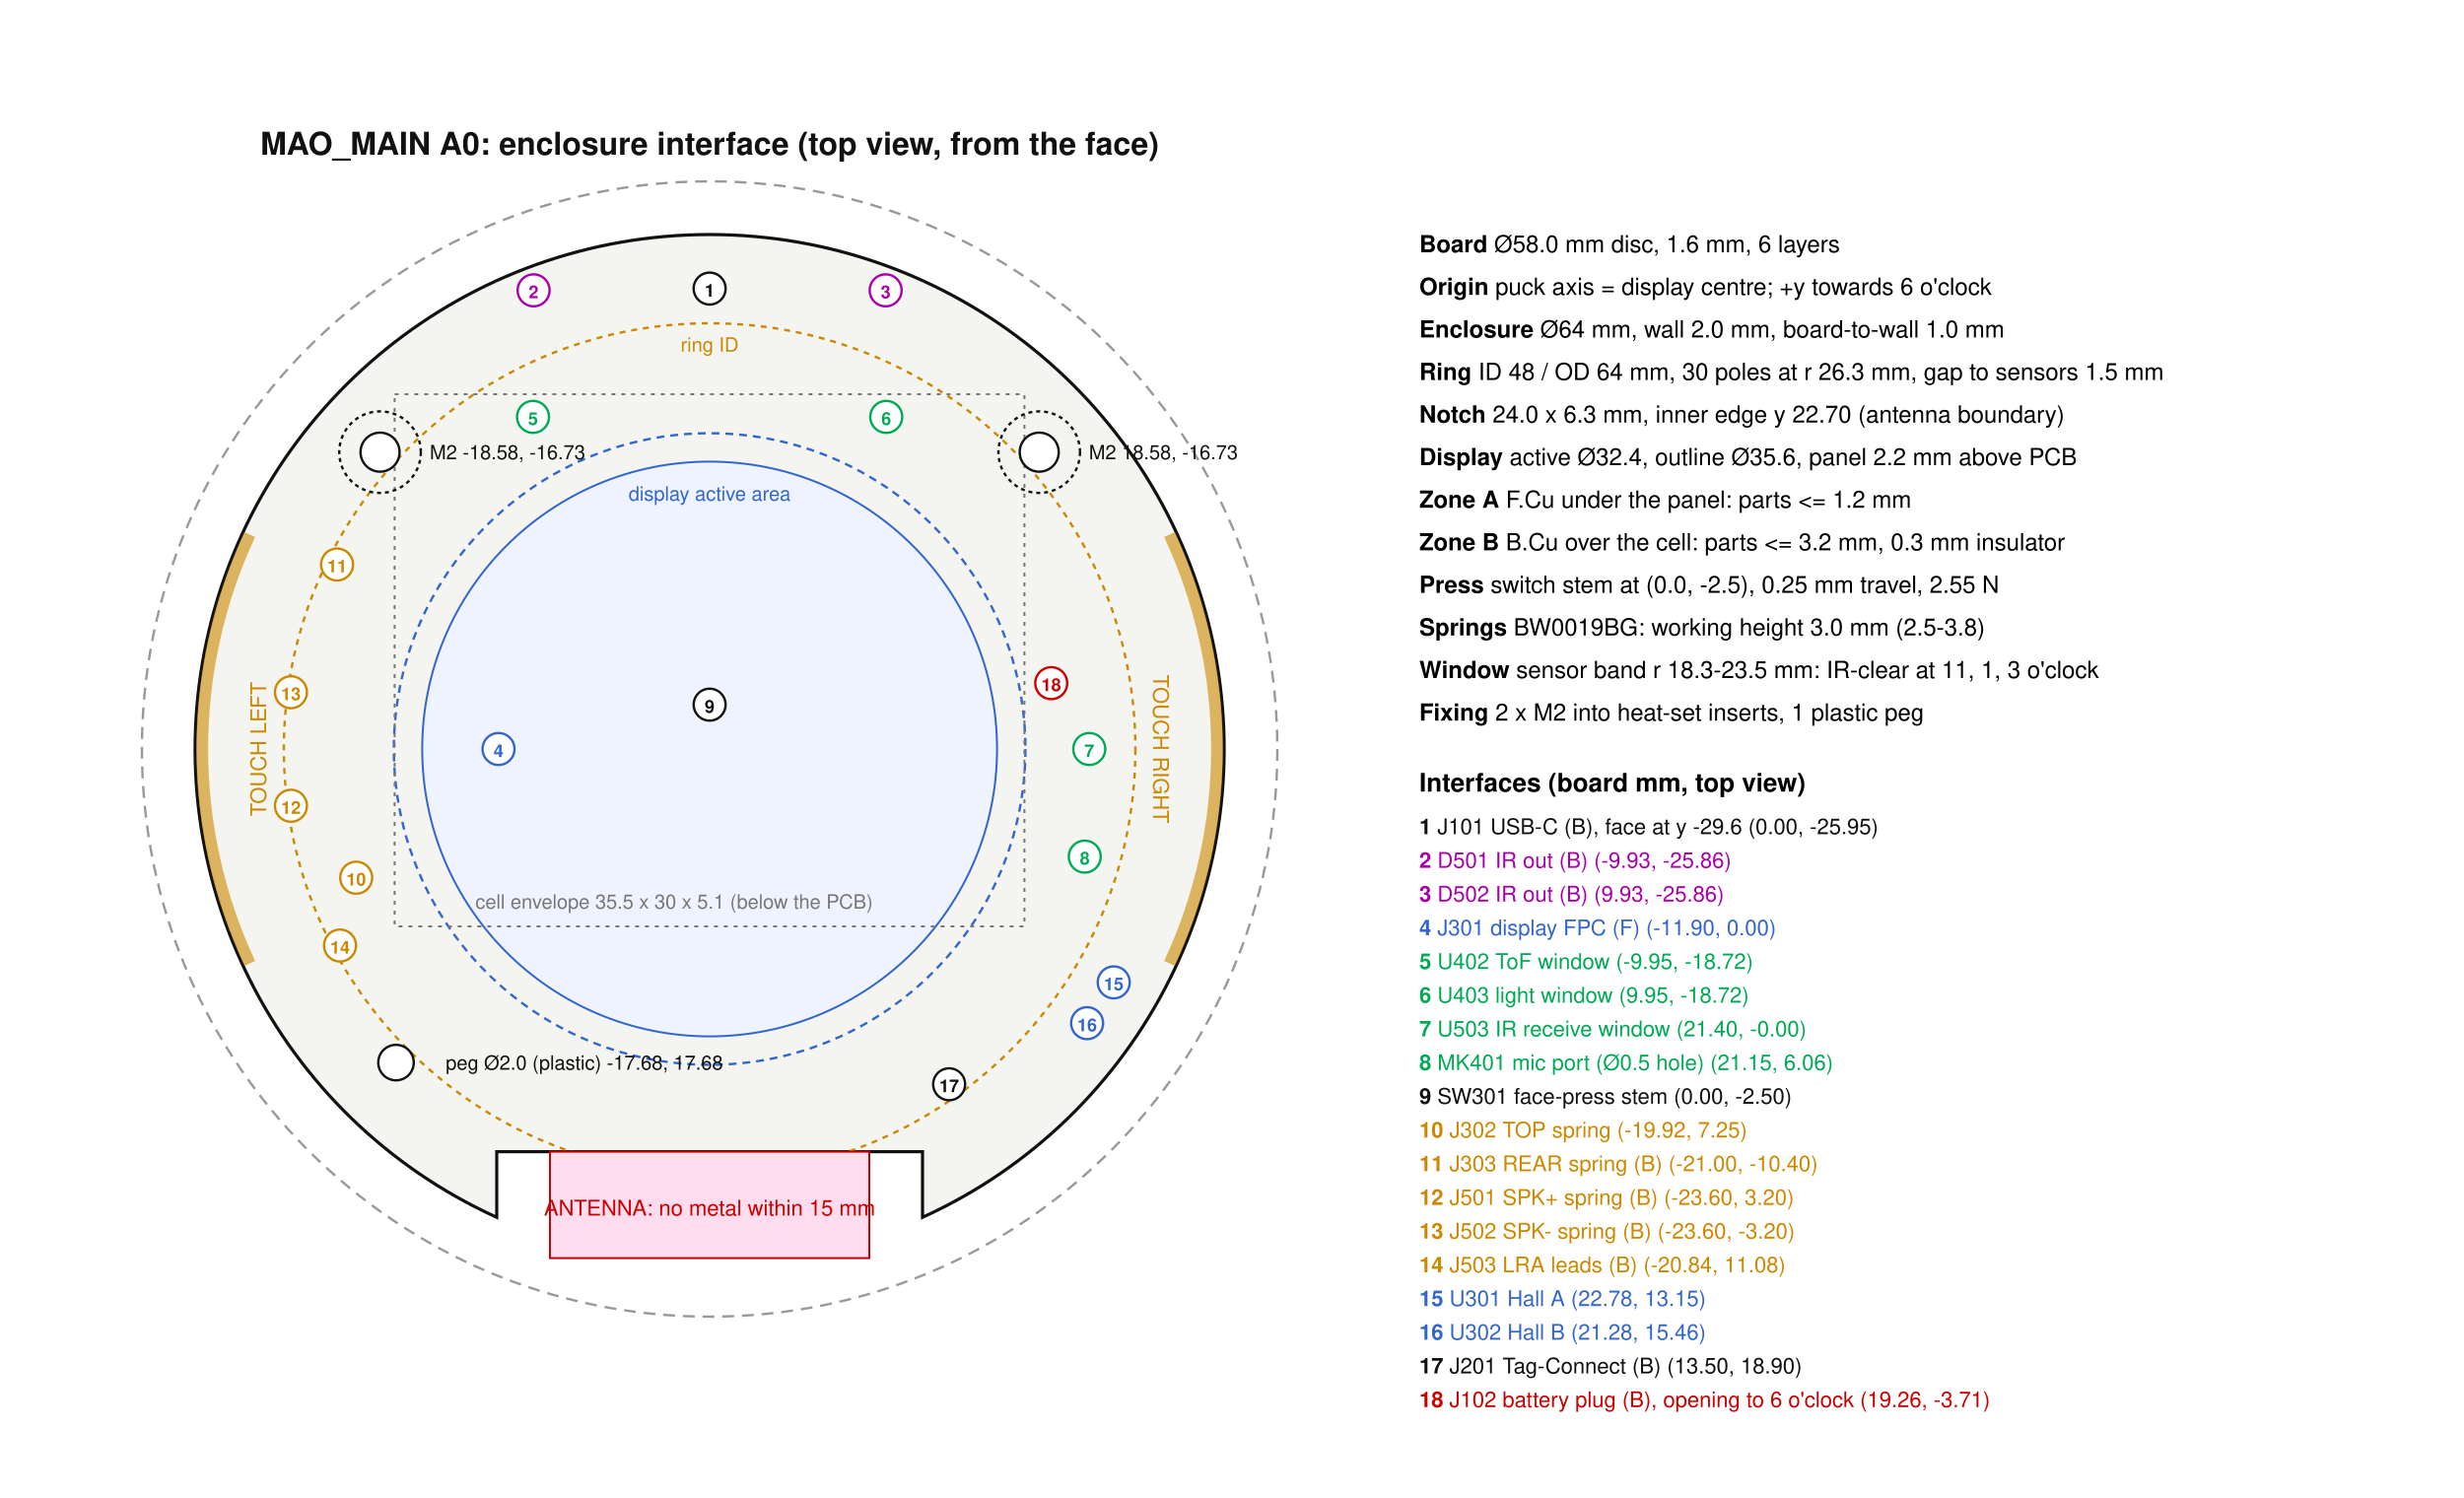
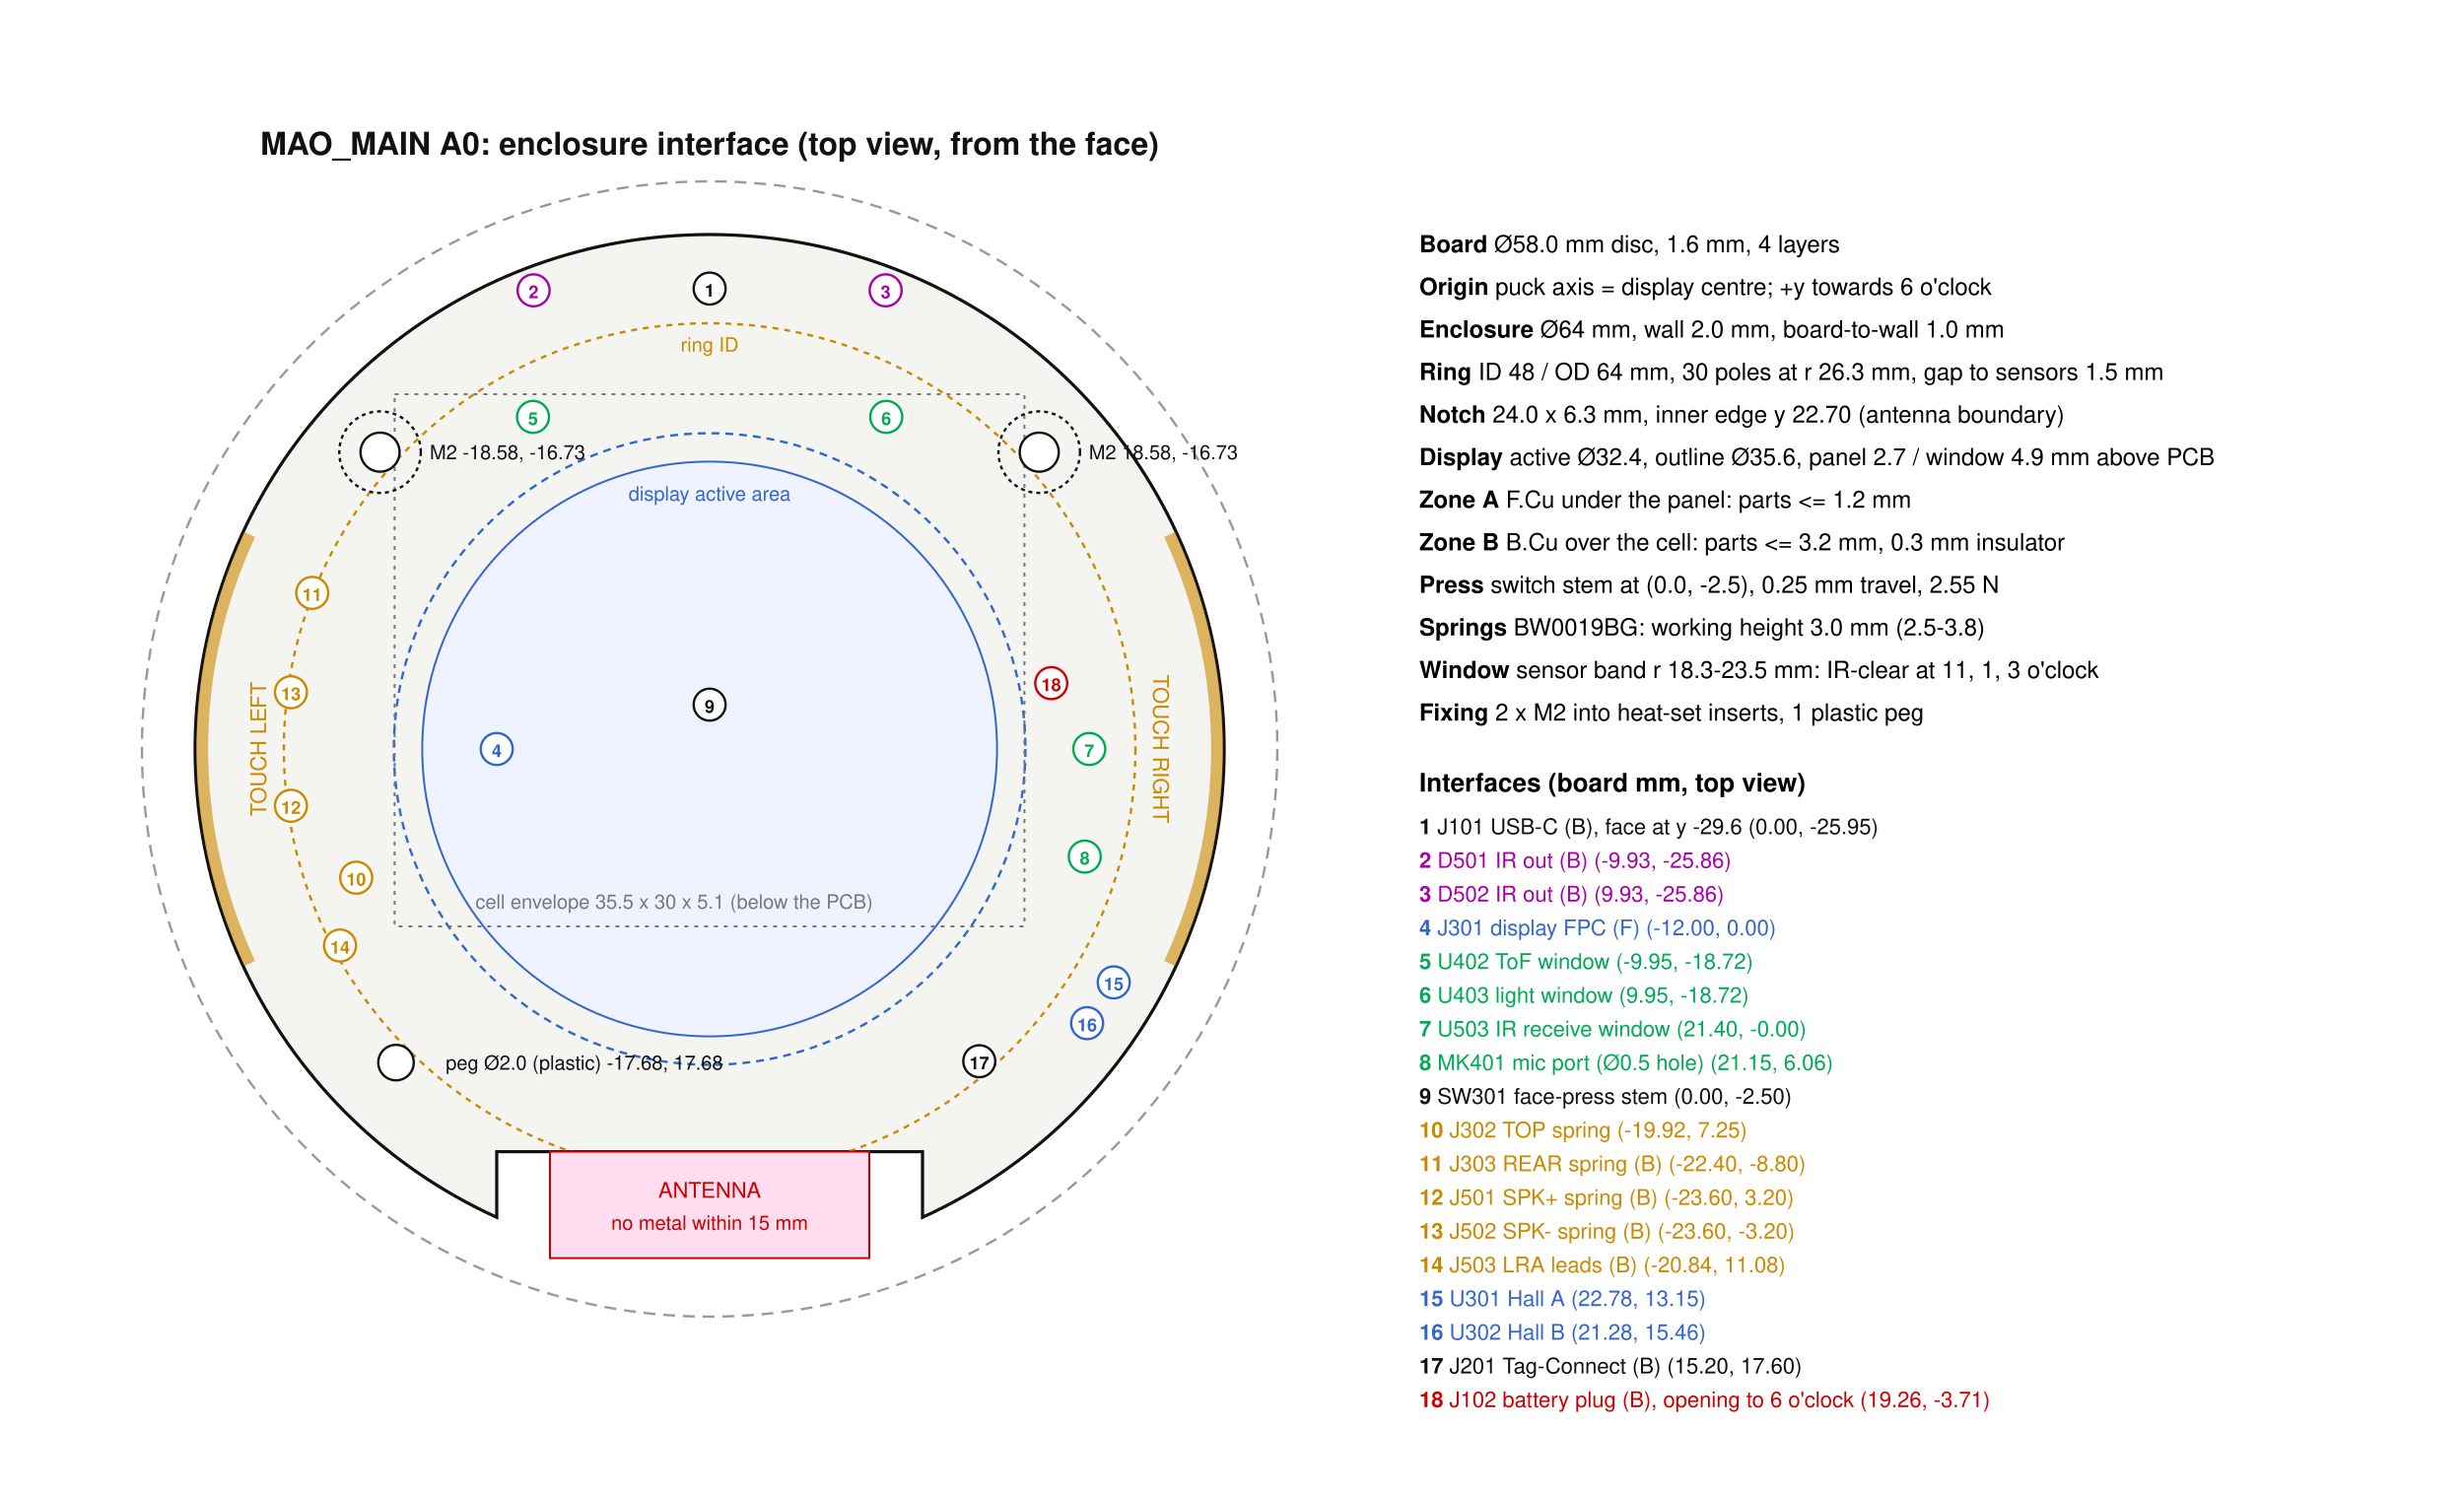
<svg xmlns="http://www.w3.org/2000/svg" width="1250" height="760" viewBox="0 0 1250 760">
  <rect width="100%" height="100%" fill="#fff" />
  <text x="360.0" y="78.5" font-family="Helvetica, Arial, sans-serif" font-size="16" text-anchor="middle" fill="#111" font-weight="bold">MAO_MAIN A0: enclosure interface (top view, from the face)</text>
  <path d="M 468.0 617.6 A 261.0 261.0 0 1 0 252.0 617.6 L 252.0 584.3 L 468.0 584.3 L 468.0 617.6 Z" fill="#f4f4f0" stroke="#111" stroke-width="1.6" />
  <circle cx="360.0" cy="380.0" r="288.0" stroke="#999" fill="none" stroke-width="1.2" stroke-dasharray="6,4" />
  <circle cx="360.0" cy="380.0" r="216.0" stroke="#c80" fill="none" stroke-width="1.2" stroke-dasharray="3,3" />
  <circle cx="360.0" cy="380.0" r="145.8" stroke="#36c" fill="#eef3ff" stroke-width="1.0" />
  <circle cx="360.0" cy="380.0" r="160.2" stroke="#36c" fill="none" stroke-width="1.2" stroke-dasharray="4,3" />
  <text x="360.0" y="254.0" font-family="Helvetica, Arial, sans-serif" font-size="10" text-anchor="middle" fill="#36c" font-weight="normal">display active area</text>
  <text x="360.0" y="178.4" font-family="Helvetica, Arial, sans-serif" font-size="10" text-anchor="middle" fill="#c80" font-weight="normal">ring ID</text>
  <rect x="279.0" y="584.3" width="162.0" height="54.0" stroke="#c00" fill="#fde" stroke-width="1.0" />
-   <text x="360.0" y="616.7" font-family="Helvetica, Arial, sans-serif" font-size="11" text-anchor="middle" fill="#c00" font-weight="normal">ANTENNA: no metal within 15 mm</text>
+   <text x="360.0" y="607.7" font-family="Helvetica, Arial, sans-serif" font-size="11" text-anchor="middle" fill="#c00" font-weight="normal">ANTENNA</text>
+   <text x="360.0" y="623.9" font-family="Helvetica, Arial, sans-serif" font-size="10" text-anchor="middle" fill="#c00" font-weight="normal">no metal within 15 mm</text>
  <rect x="200.2" y="200.0" width="319.5" height="270.0" stroke="#777" fill="none" stroke-width="1.0" stroke-dasharray="2,3" />
  <text x="342.0" y="461.0" font-family="Helvetica, Arial, sans-serif" font-size="10" text-anchor="middle" fill="#777" font-weight="normal">cell envelope 35.5 x 30 x 5.1 (below the PCB)</text>
  <circle cx="192.8" cy="229.4" r="9.9" stroke="#111" fill="#fff" stroke-width="1.2" />
  <circle cx="192.8" cy="229.4" r="20.7" stroke="#111" fill="none" stroke-width="1.2" stroke-dasharray="2,2" />
  <text x="218.0" y="233.0" font-family="Helvetica, Arial, sans-serif" font-size="10" text-anchor="start" fill="#111" font-weight="normal">M2 -18.58, -16.73</text>
  <circle cx="527.2" cy="229.4" r="9.9" stroke="#111" fill="#fff" stroke-width="1.2" />
  <circle cx="527.2" cy="229.4" r="20.7" stroke="#111" fill="none" stroke-width="1.2" stroke-dasharray="2,2" />
  <text x="552.4" y="233.0" font-family="Helvetica, Arial, sans-serif" font-size="10" text-anchor="start" fill="#111" font-weight="normal">M2 18.58, -16.73</text>
  <circle cx="200.9" cy="539.1" r="9.0" stroke="#111" fill="#fff" stroke-width="1.2" />
  <text x="226.1" y="542.7" font-family="Helvetica, Arial, sans-serif" font-size="10" text-anchor="start" fill="#111" font-weight="normal">peg Ø2.0 (plastic) -17.68, 17.68</text>
  <circle cx="360.0" cy="146.4" r="8.1" stroke="#111" fill="#fff" stroke-width="1.2" />
  <text x="360.0" y="150.5" font-family="Helvetica, Arial, sans-serif" font-size="9" text-anchor="middle" fill="#111" font-weight="bold">1</text>
  <circle cx="270.7" cy="147.3" r="8.1" stroke="#a0a" fill="#fff" stroke-width="1.2" />
  <text x="270.7" y="151.3" font-family="Helvetica, Arial, sans-serif" font-size="9" text-anchor="middle" fill="#a0a" font-weight="bold">2</text>
  <circle cx="449.3" cy="147.3" r="8.1" stroke="#a0a" fill="#fff" stroke-width="1.2" />
  <text x="449.3" y="151.3" font-family="Helvetica, Arial, sans-serif" font-size="9" text-anchor="middle" fill="#a0a" font-weight="bold">3</text>
-   <circle cx="252.9" cy="380.0" r="8.1" stroke="#36c" fill="#fff" stroke-width="1.2" />
-   <text x="252.9" y="384.1" font-family="Helvetica, Arial, sans-serif" font-size="9" text-anchor="middle" fill="#36c" font-weight="bold">4</text>
+   <circle cx="252.0" cy="380.0" r="8.1" stroke="#36c" fill="#fff" stroke-width="1.2" />
+   <text x="252.0" y="384.1" font-family="Helvetica, Arial, sans-serif" font-size="9" text-anchor="middle" fill="#36c" font-weight="bold">4</text>
  <circle cx="270.4" cy="211.5" r="8.1" stroke="#0a5" fill="#fff" stroke-width="1.2" />
  <text x="270.4" y="215.6" font-family="Helvetica, Arial, sans-serif" font-size="9" text-anchor="middle" fill="#0a5" font-weight="bold">5</text>
  <circle cx="449.6" cy="211.5" r="8.1" stroke="#0a5" fill="#fff" stroke-width="1.2" />
  <text x="449.6" y="215.6" font-family="Helvetica, Arial, sans-serif" font-size="9" text-anchor="middle" fill="#0a5" font-weight="bold">6</text>
  <circle cx="552.6" cy="380.0" r="8.1" stroke="#0a5" fill="#fff" stroke-width="1.2" />
  <text x="552.6" y="384.1" font-family="Helvetica, Arial, sans-serif" font-size="9" text-anchor="middle" fill="#0a5" font-weight="bold">7</text>
  <circle cx="550.3" cy="434.6" r="8.1" stroke="#0a5" fill="#fff" stroke-width="1.2" />
  <text x="550.3" y="438.6" font-family="Helvetica, Arial, sans-serif" font-size="9" text-anchor="middle" fill="#0a5" font-weight="bold">8</text>
  <circle cx="360.0" cy="357.5" r="8.1" stroke="#111" fill="#fff" stroke-width="1.2" />
  <text x="360.0" y="361.6" font-family="Helvetica, Arial, sans-serif" font-size="9" text-anchor="middle" fill="#111" font-weight="bold">9</text>
  <circle cx="180.7" cy="445.3" r="8.1" stroke="#c80" fill="#fff" stroke-width="1.2" />
  <text x="180.7" y="449.3" font-family="Helvetica, Arial, sans-serif" font-size="9" text-anchor="middle" fill="#c80" font-weight="bold">10</text>
-   <circle cx="171.0" cy="286.4" r="8.1" stroke="#c80" fill="#fff" stroke-width="1.2" />
-   <text x="171.0" y="290.4" font-family="Helvetica, Arial, sans-serif" font-size="9" text-anchor="middle" fill="#c80" font-weight="bold">11</text>
+   <circle cx="158.4" cy="300.8" r="8.1" stroke="#c80" fill="#fff" stroke-width="1.2" />
+   <text x="158.4" y="304.9" font-family="Helvetica, Arial, sans-serif" font-size="9" text-anchor="middle" fill="#c80" font-weight="bold">11</text>
  <circle cx="147.6" cy="408.8" r="8.1" stroke="#c80" fill="#fff" stroke-width="1.2" />
  <text x="147.6" y="412.9" font-family="Helvetica, Arial, sans-serif" font-size="9" text-anchor="middle" fill="#c80" font-weight="bold">12</text>
  <circle cx="147.6" cy="351.2" r="8.1" stroke="#c80" fill="#fff" stroke-width="1.2" />
  <text x="147.6" y="355.2" font-family="Helvetica, Arial, sans-serif" font-size="9" text-anchor="middle" fill="#c80" font-weight="bold">13</text>
  <circle cx="172.5" cy="479.7" r="8.1" stroke="#c80" fill="#fff" stroke-width="1.2" />
  <text x="172.5" y="483.8" font-family="Helvetica, Arial, sans-serif" font-size="9" text-anchor="middle" fill="#c80" font-weight="bold">14</text>
  <circle cx="565.0" cy="498.4" r="8.1" stroke="#36c" fill="#fff" stroke-width="1.2" />
  <text x="565.0" y="502.4" font-family="Helvetica, Arial, sans-serif" font-size="9" text-anchor="middle" fill="#36c" font-weight="bold">15</text>
  <circle cx="551.5" cy="519.1" r="8.1" stroke="#36c" fill="#fff" stroke-width="1.2" />
  <text x="551.5" y="523.2" font-family="Helvetica, Arial, sans-serif" font-size="9" text-anchor="middle" fill="#36c" font-weight="bold">16</text>
-   <circle cx="481.5" cy="550.1" r="8.1" stroke="#111" fill="#fff" stroke-width="1.2" />
-   <text x="481.5" y="554.1" font-family="Helvetica, Arial, sans-serif" font-size="9" text-anchor="middle" fill="#111" font-weight="bold">17</text>
+   <circle cx="496.8" cy="538.4" r="8.1" stroke="#111" fill="#fff" stroke-width="1.2" />
+   <text x="496.8" y="542.5" font-family="Helvetica, Arial, sans-serif" font-size="9" text-anchor="middle" fill="#111" font-weight="bold">17</text>
  <circle cx="533.3" cy="346.6" r="8.1" stroke="#c00" fill="#fff" stroke-width="1.2" />
  <text x="533.3" y="350.6" font-family="Helvetica, Arial, sans-serif" font-size="9" text-anchor="middle" fill="#c00" font-weight="bold">18</text>
  <path d="M 126.7 488.8 A 257.4 257.4 0 0 1 126.7 271.2" stroke="#c80" stroke-width="6" fill="none" opacity="0.6" />
  <text x="135.0" y="380.0" font-family="Helvetica, Arial, sans-serif" font-size="11" text-anchor="middle" fill="#c80" transform="rotate(-90 135.0 380.0)">TOUCH LEFT</text>
  <path d="M 593.3 271.2 A 257.4 257.4 0 0 1 593.3 488.8" stroke="#c80" stroke-width="6" fill="none" opacity="0.6" />
  <text x="585.0" y="380.0" font-family="Helvetica, Arial, sans-serif" font-size="11" text-anchor="middle" fill="#c80" transform="rotate(90 585.0 380.0)">TOUCH RIGHT</text>
  <text x="720" y="128.0" font-family="Helvetica, Arial, sans-serif" font-size="12">
-     <tspan font-weight="bold">Board</tspan>  Ø58.0 mm disc, 1.6 mm, 6 layers</text>
+     <tspan font-weight="bold">Board</tspan>  Ø58.0 mm disc, 1.6 mm, 4 layers</text>
  <text x="720" y="149.6" font-family="Helvetica, Arial, sans-serif" font-size="12">
    <tspan font-weight="bold">Origin</tspan>  puck axis = display centre; +y towards 6 o'clock</text>
  <text x="720" y="171.2" font-family="Helvetica, Arial, sans-serif" font-size="12">
    <tspan font-weight="bold">Enclosure</tspan>  Ø64 mm, wall 2.0 mm, board-to-wall 1.0 mm</text>
  <text x="720" y="192.8" font-family="Helvetica, Arial, sans-serif" font-size="12">
    <tspan font-weight="bold">Ring</tspan>  ID 48 / OD 64 mm, 30 poles at r 26.3 mm, gap to sensors 1.5 mm</text>
  <text x="720" y="214.4" font-family="Helvetica, Arial, sans-serif" font-size="12">
    <tspan font-weight="bold">Notch</tspan>  24.0 x 6.3 mm, inner edge y 22.70 (antenna boundary)</text>
  <text x="720" y="236.0" font-family="Helvetica, Arial, sans-serif" font-size="12">
-     <tspan font-weight="bold">Display</tspan>  active Ø32.4, outline Ø35.6, panel 2.2 mm above PCB</text>
+     <tspan font-weight="bold">Display</tspan>  active Ø32.4, outline Ø35.6, panel 2.7 / window 4.9 mm above PCB</text>
  <text x="720" y="257.6" font-family="Helvetica, Arial, sans-serif" font-size="12">
    <tspan font-weight="bold">Zone A</tspan>  F.Cu under the panel: parts &lt;= 1.2 mm</text>
  <text x="720" y="279.2" font-family="Helvetica, Arial, sans-serif" font-size="12">
    <tspan font-weight="bold">Zone B</tspan>  B.Cu over the cell: parts &lt;= 3.2 mm, 0.3 mm insulator</text>
  <text x="720" y="300.8" font-family="Helvetica, Arial, sans-serif" font-size="12">
    <tspan font-weight="bold">Press</tspan>  switch stem at (0.0, -2.5), 0.25 mm travel, 2.55 N</text>
  <text x="720" y="322.4" font-family="Helvetica, Arial, sans-serif" font-size="12">
    <tspan font-weight="bold">Springs</tspan>  BW0019BG: working height 3.0 mm (2.5-3.8)</text>
  <text x="720" y="344.0" font-family="Helvetica, Arial, sans-serif" font-size="12">
    <tspan font-weight="bold">Window</tspan>  sensor band r 18.3-23.5 mm: IR-clear at 11, 1, 3 o'clock</text>
  <text x="720" y="365.6" font-family="Helvetica, Arial, sans-serif" font-size="12">
    <tspan font-weight="bold">Fixing</tspan>  2 x M2 into heat-set inserts, 1 plastic peg</text>
  <text x="720" y="401.6" font-family="Helvetica, Arial, sans-serif" font-size="13" font-weight="bold">Interfaces (board mm, top view)</text>
  <text x="720" y="423.2" font-family="Helvetica, Arial, sans-serif" font-size="11" fill="#111">
    <tspan font-weight="bold"> 1</tspan>  J101  USB-C (B), face at y -29.6  (0.00, -25.95)</text>
  <text x="720" y="440.3" font-family="Helvetica, Arial, sans-serif" font-size="11" fill="#a0a">
    <tspan font-weight="bold"> 2</tspan>  D501  IR out (B)  (-9.93, -25.86)</text>
  <text x="720" y="457.4" font-family="Helvetica, Arial, sans-serif" font-size="11" fill="#a0a">
    <tspan font-weight="bold"> 3</tspan>  D502  IR out (B)  (9.93, -25.86)</text>
  <text x="720" y="474.5" font-family="Helvetica, Arial, sans-serif" font-size="11" fill="#36c">
-     <tspan font-weight="bold"> 4</tspan>  J301  display FPC (F)  (-11.90, 0.00)</text>
+     <tspan font-weight="bold"> 4</tspan>  J301  display FPC (F)  (-12.00, 0.00)</text>
  <text x="720" y="491.6" font-family="Helvetica, Arial, sans-serif" font-size="11" fill="#0a5">
    <tspan font-weight="bold"> 5</tspan>  U402  ToF window  (-9.95, -18.72)</text>
  <text x="720" y="508.7" font-family="Helvetica, Arial, sans-serif" font-size="11" fill="#0a5">
    <tspan font-weight="bold"> 6</tspan>  U403  light window  (9.95, -18.72)</text>
  <text x="720" y="525.8" font-family="Helvetica, Arial, sans-serif" font-size="11" fill="#0a5">
    <tspan font-weight="bold"> 7</tspan>  U503  IR receive window  (21.40, -0.00)</text>
  <text x="720" y="542.9" font-family="Helvetica, Arial, sans-serif" font-size="11" fill="#0a5">
    <tspan font-weight="bold"> 8</tspan>  MK401  mic port (Ø0.5 hole)  (21.15, 6.06)</text>
  <text x="720" y="560.0" font-family="Helvetica, Arial, sans-serif" font-size="11" fill="#111">
    <tspan font-weight="bold"> 9</tspan>  SW301  face-press stem  (0.00, -2.50)</text>
  <text x="720" y="577.1" font-family="Helvetica, Arial, sans-serif" font-size="11" fill="#c80">
    <tspan font-weight="bold">10</tspan>  J302  TOP spring  (-19.92, 7.25)</text>
  <text x="720" y="594.2" font-family="Helvetica, Arial, sans-serif" font-size="11" fill="#c80">
-     <tspan font-weight="bold">11</tspan>  J303  REAR spring (B)  (-21.00, -10.40)</text>
+     <tspan font-weight="bold">11</tspan>  J303  REAR spring (B)  (-22.40, -8.80)</text>
  <text x="720" y="611.3" font-family="Helvetica, Arial, sans-serif" font-size="11" fill="#c80">
    <tspan font-weight="bold">12</tspan>  J501  SPK+ spring (B)  (-23.60, 3.20)</text>
  <text x="720" y="628.4" font-family="Helvetica, Arial, sans-serif" font-size="11" fill="#c80">
    <tspan font-weight="bold">13</tspan>  J502  SPK- spring (B)  (-23.60, -3.20)</text>
  <text x="720" y="645.5" font-family="Helvetica, Arial, sans-serif" font-size="11" fill="#c80">
    <tspan font-weight="bold">14</tspan>  J503  LRA leads (B)  (-20.84, 11.08)</text>
  <text x="720" y="662.6" font-family="Helvetica, Arial, sans-serif" font-size="11" fill="#36c">
    <tspan font-weight="bold">15</tspan>  U301  Hall A  (22.78, 13.15)</text>
  <text x="720" y="679.7" font-family="Helvetica, Arial, sans-serif" font-size="11" fill="#36c">
    <tspan font-weight="bold">16</tspan>  U302  Hall B  (21.28, 15.46)</text>
  <text x="720" y="696.8" font-family="Helvetica, Arial, sans-serif" font-size="11" fill="#111">
-     <tspan font-weight="bold">17</tspan>  J201  Tag-Connect (B)  (13.50, 18.90)</text>
+     <tspan font-weight="bold">17</tspan>  J201  Tag-Connect (B)  (15.20, 17.60)</text>
  <text x="720" y="713.9" font-family="Helvetica, Arial, sans-serif" font-size="11" fill="#c00">
    <tspan font-weight="bold">18</tspan>  J102  battery plug (B), opening to 6 o'clock  (19.26, -3.71)</text>
</svg>
